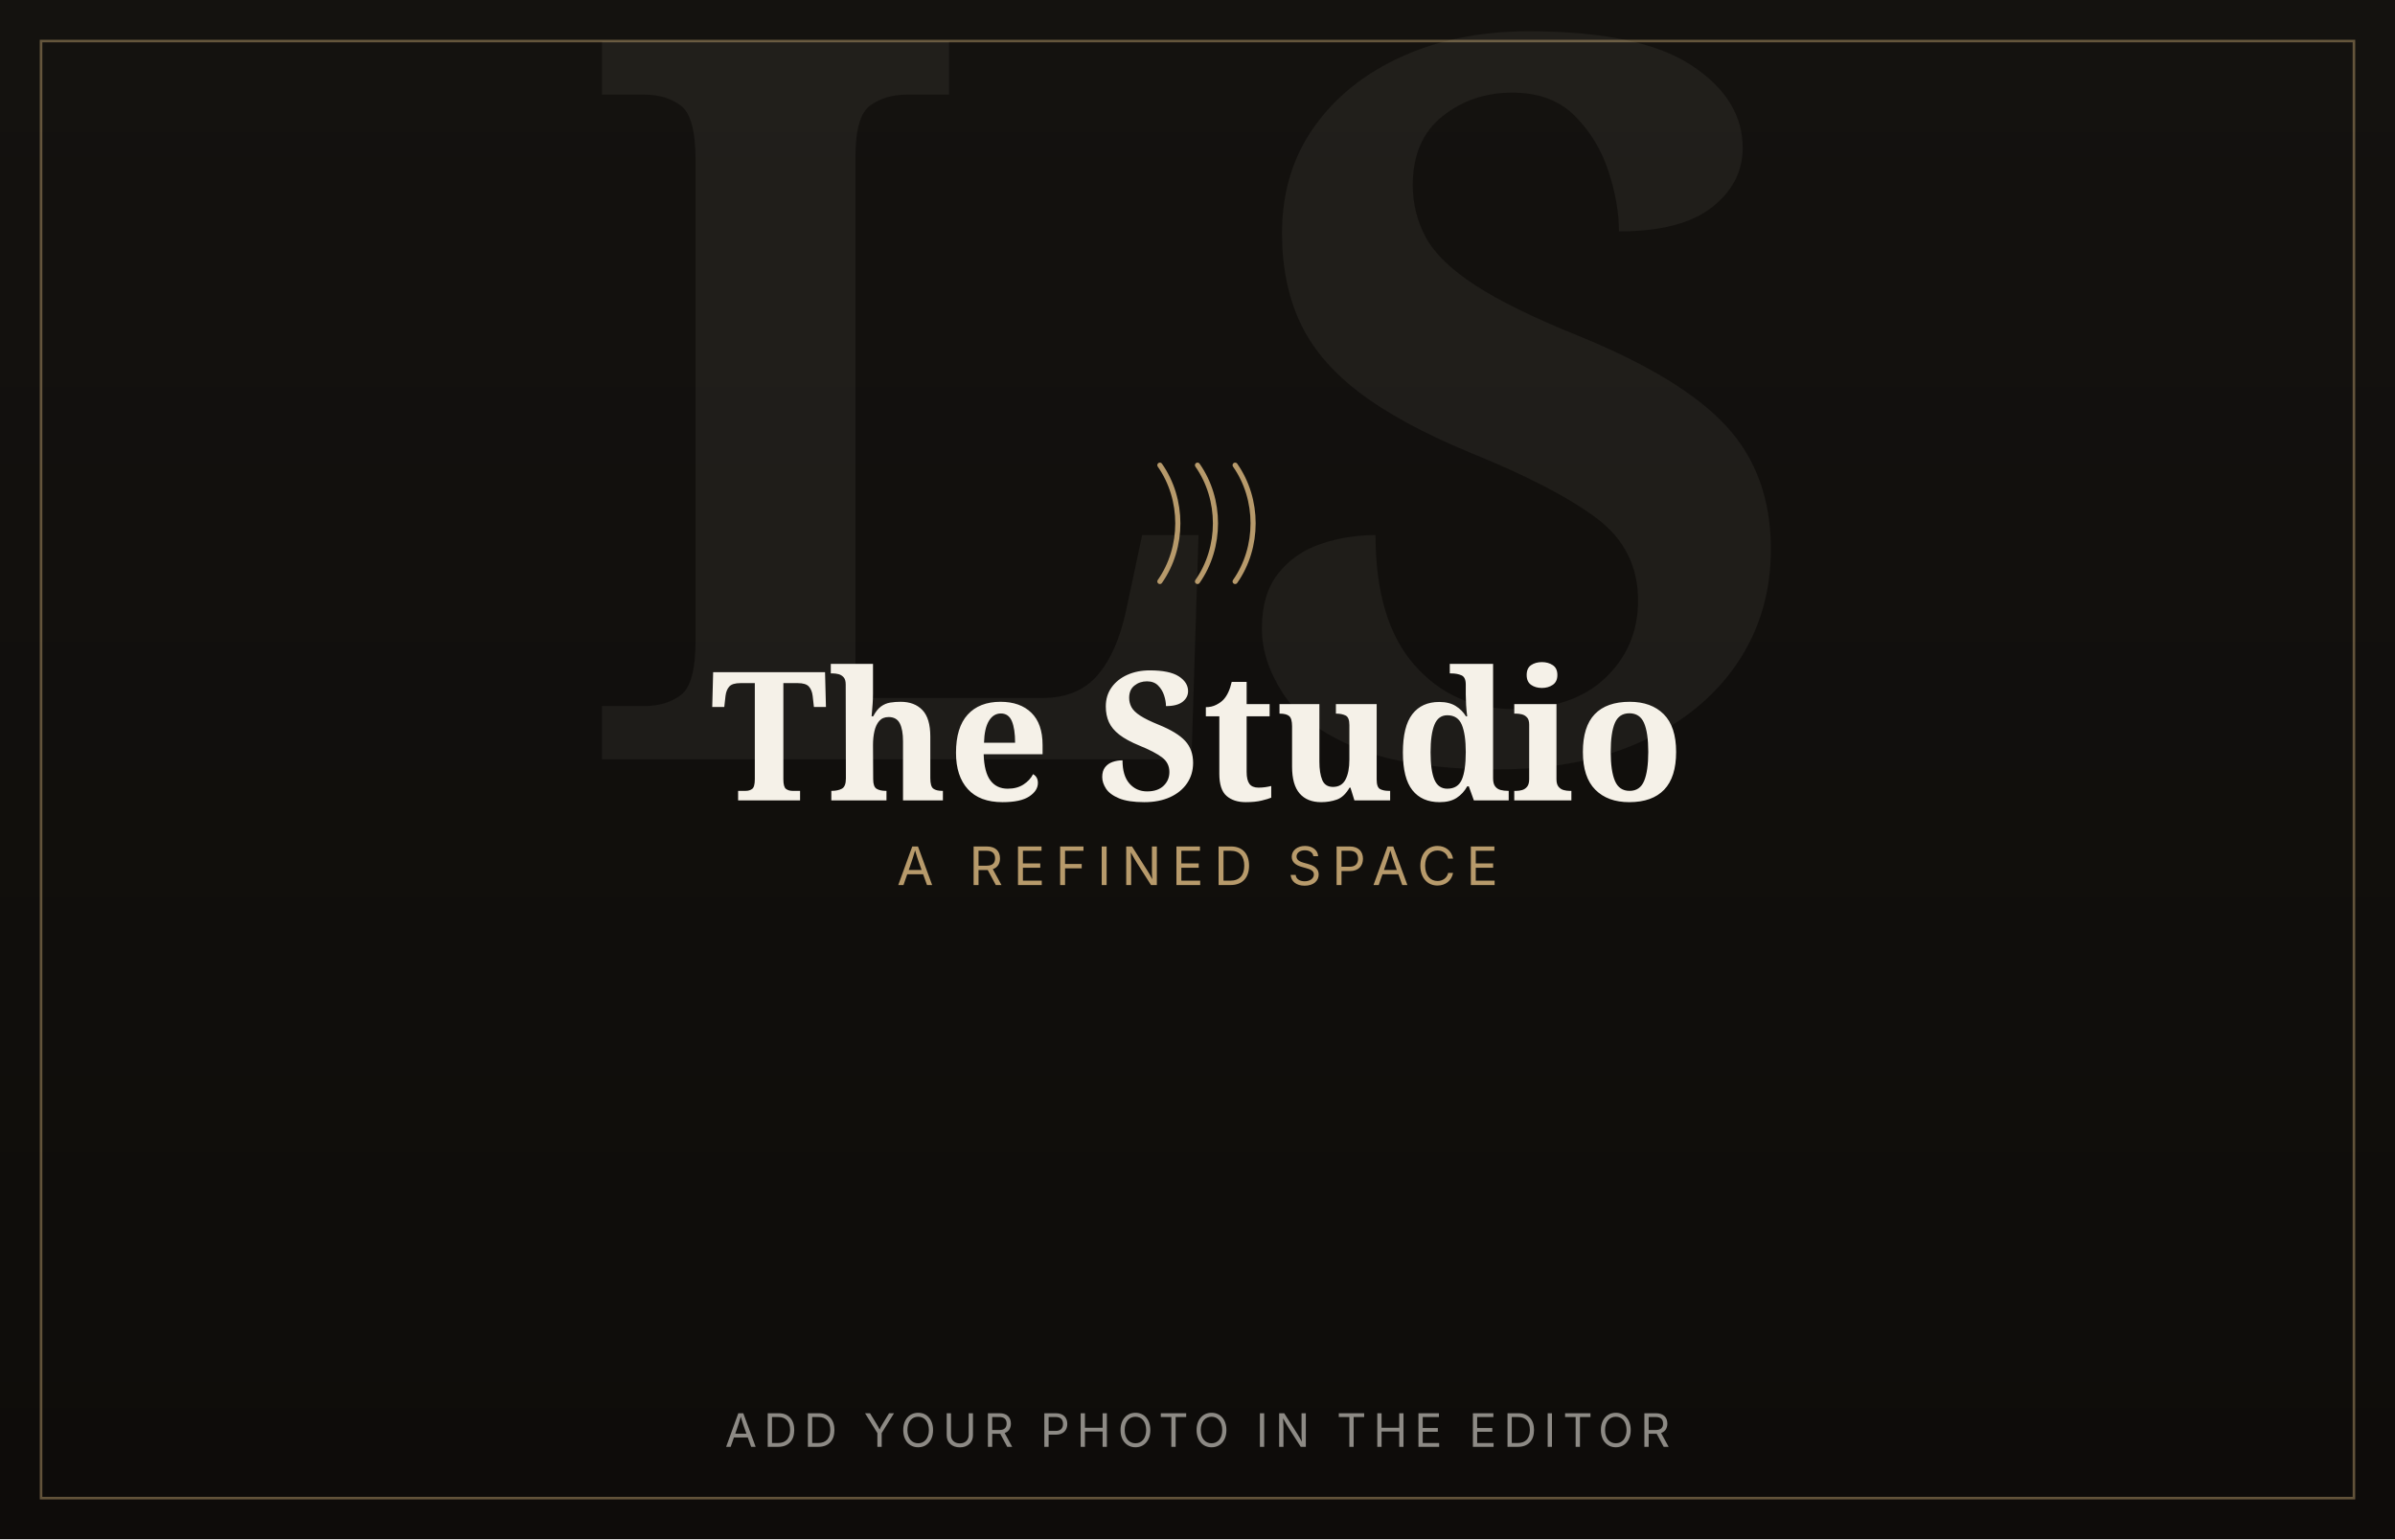
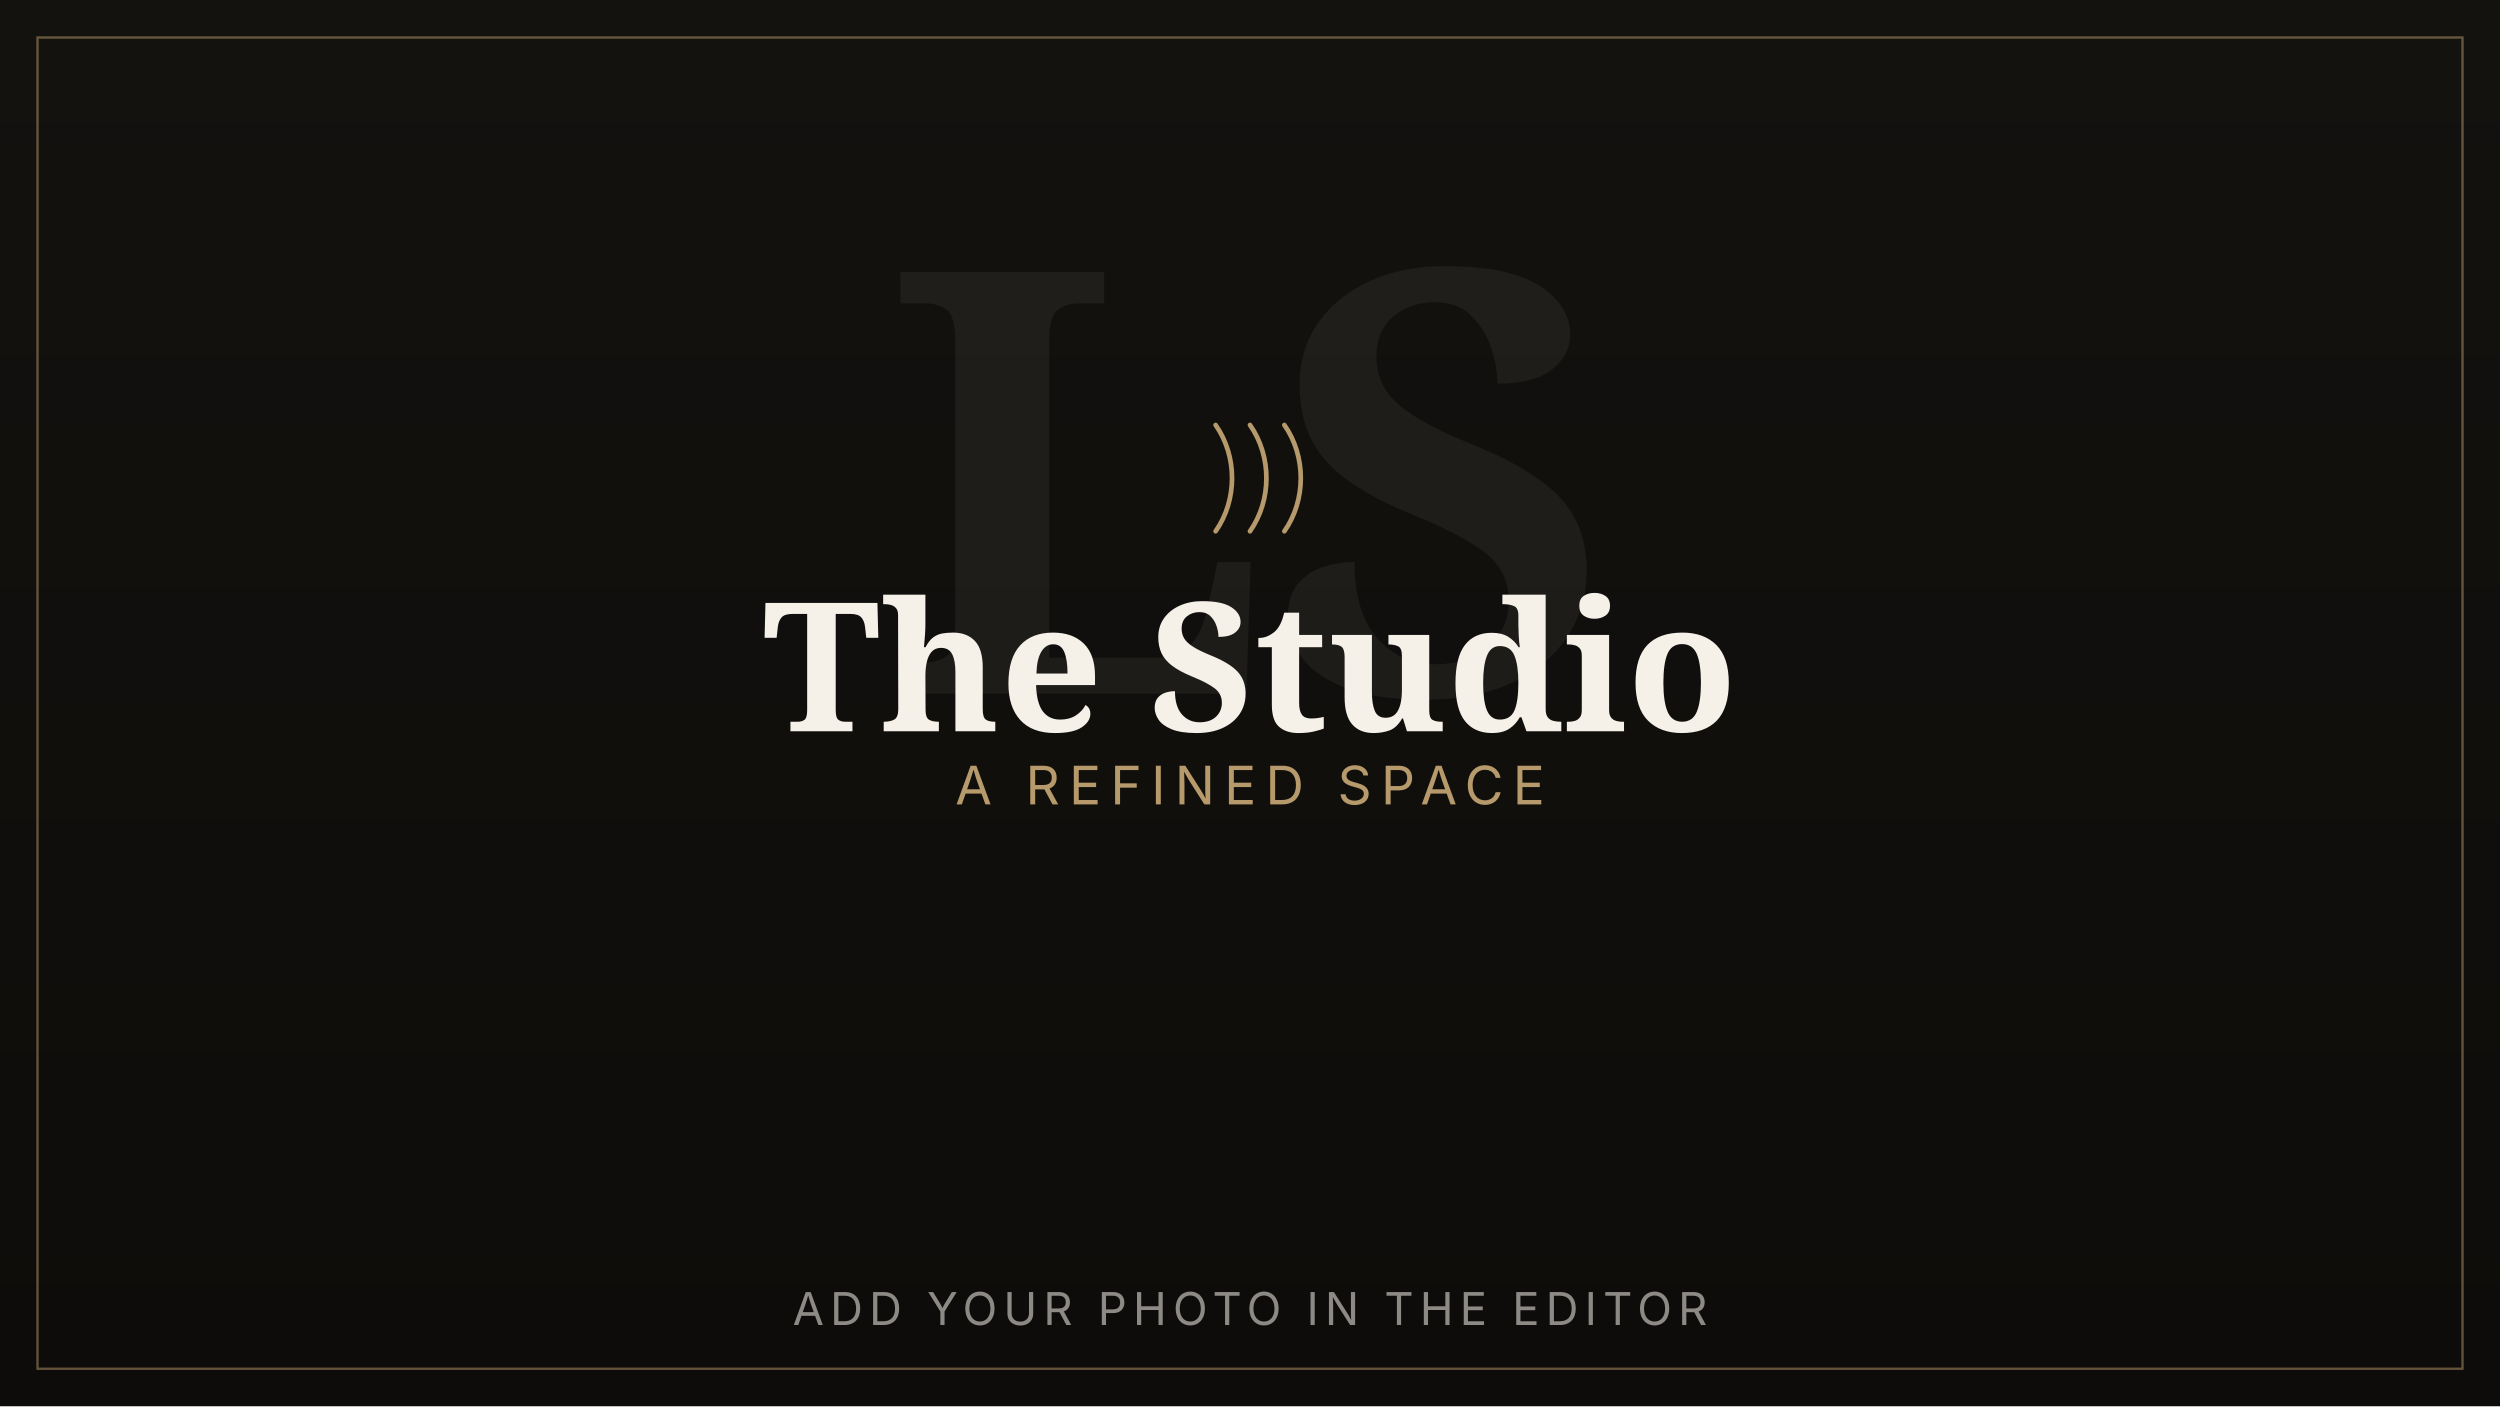
- <svg xmlns="http://www.w3.org/2000/svg" width="1400" height="900" viewBox="0 0 1400 900">
+ <svg xmlns="http://www.w3.org/2000/svg" width="1600" height="900" viewBox="0 0 1600 900">
  <defs>
    <linearGradient id="g" x1="0" y1="0" x2="0" y2="1">
      <stop offset="0" stop-color="#14120F" />
      <stop offset="1" stop-color="#0E0C0A" />
    </linearGradient>
  </defs>
-   <rect width="1400" height="900" fill="url(#g)" />
-   <rect x="24" y="24" width="1352" height="852" fill="none" stroke="#B79A6B" stroke-opacity="0.5" stroke-width="1.5" />
-   <text x="700" y="444" text-anchor="middle" font-family="Cormorant Garamond, Georgia, serif" font-size="588" font-weight="600" fill="rgba(245,241,232,0.06)">LS</text>
-   <g transform="translate(700, 306)">
+   <rect width="1600" height="900" fill="url(#g)" />
+   <rect x="24" y="24" width="1552" height="852" fill="none" stroke="#B79A6B" stroke-opacity="0.5" stroke-width="1.5" />
+   <text x="800" y="444" text-anchor="middle" font-family="Cormorant Garamond, Georgia, serif" font-size="378" font-weight="600" fill="rgba(245,241,232,0.06)">LS</text>
+   <g transform="translate(800, 306)">
    <g stroke="#B79A6B" stroke-width="3" fill="none" stroke-linecap="round">
      <path d="M-22 -34 C-8 -14 -8 14 -22 34 M0 -34 C14 -14 14 14 0 34 M22 -34 C36 -14 36 14 22 34" />
    </g>
  </g>
-   <text x="700" y="468" text-anchor="middle" font-family="Cormorant Garamond, Georgia, serif" font-size="105" font-weight="600" fill="#F5F1E8">The Studio</text>
-   <text x="700" y="517.5" text-anchor="middle" font-family="Jost, Inter, sans-serif" font-size="31" letter-spacing="6" fill="#B79A6B">A REFINED SPACE</text>
-   <text x="700" y="846" text-anchor="middle" font-family="Jost, Inter, sans-serif" font-size="27" letter-spacing="4" fill="rgba(245,241,232,0.55)">ADD YOUR PHOTO IN THE EDITOR</text>
+   <text x="800" y="468" text-anchor="middle" font-family="Cormorant Garamond, Georgia, serif" font-size="115" font-weight="600" fill="#F5F1E8">The Studio</text>
+   <text x="800" y="514.8" text-anchor="middle" font-family="Jost, Inter, sans-serif" font-size="34" letter-spacing="6" fill="#B79A6B">A REFINED SPACE</text>
+   <text x="800" y="848" text-anchor="middle" font-family="Jost, Inter, sans-serif" font-size="29" letter-spacing="4" fill="rgba(245,241,232,0.55)">ADD YOUR PHOTO IN THE EDITOR</text>
</svg>
